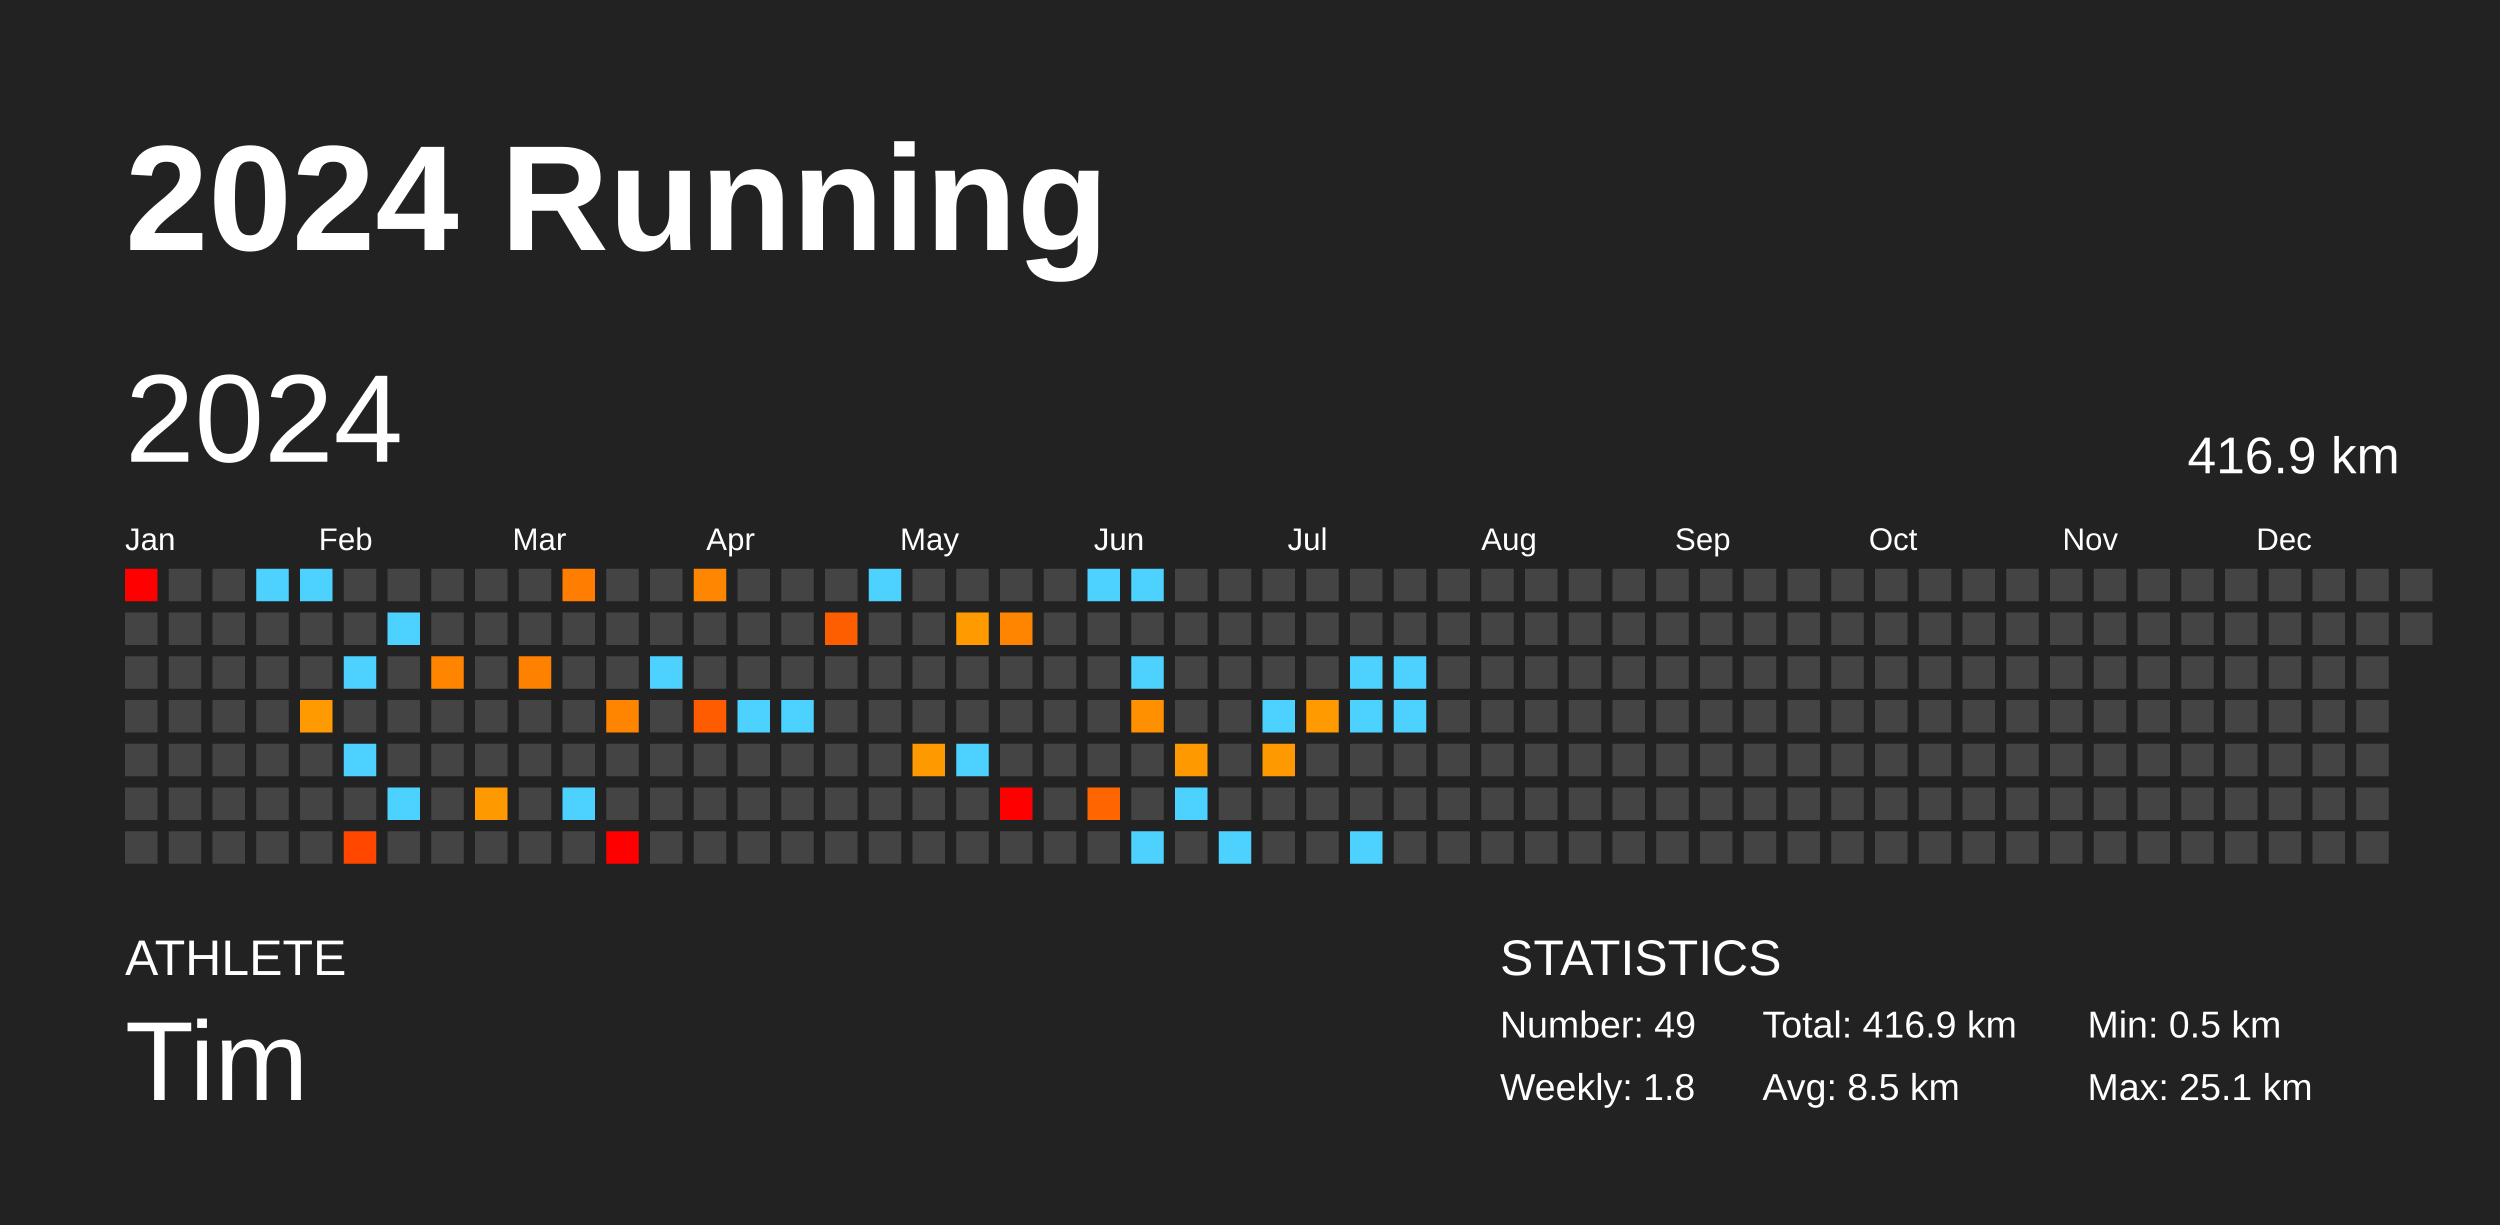
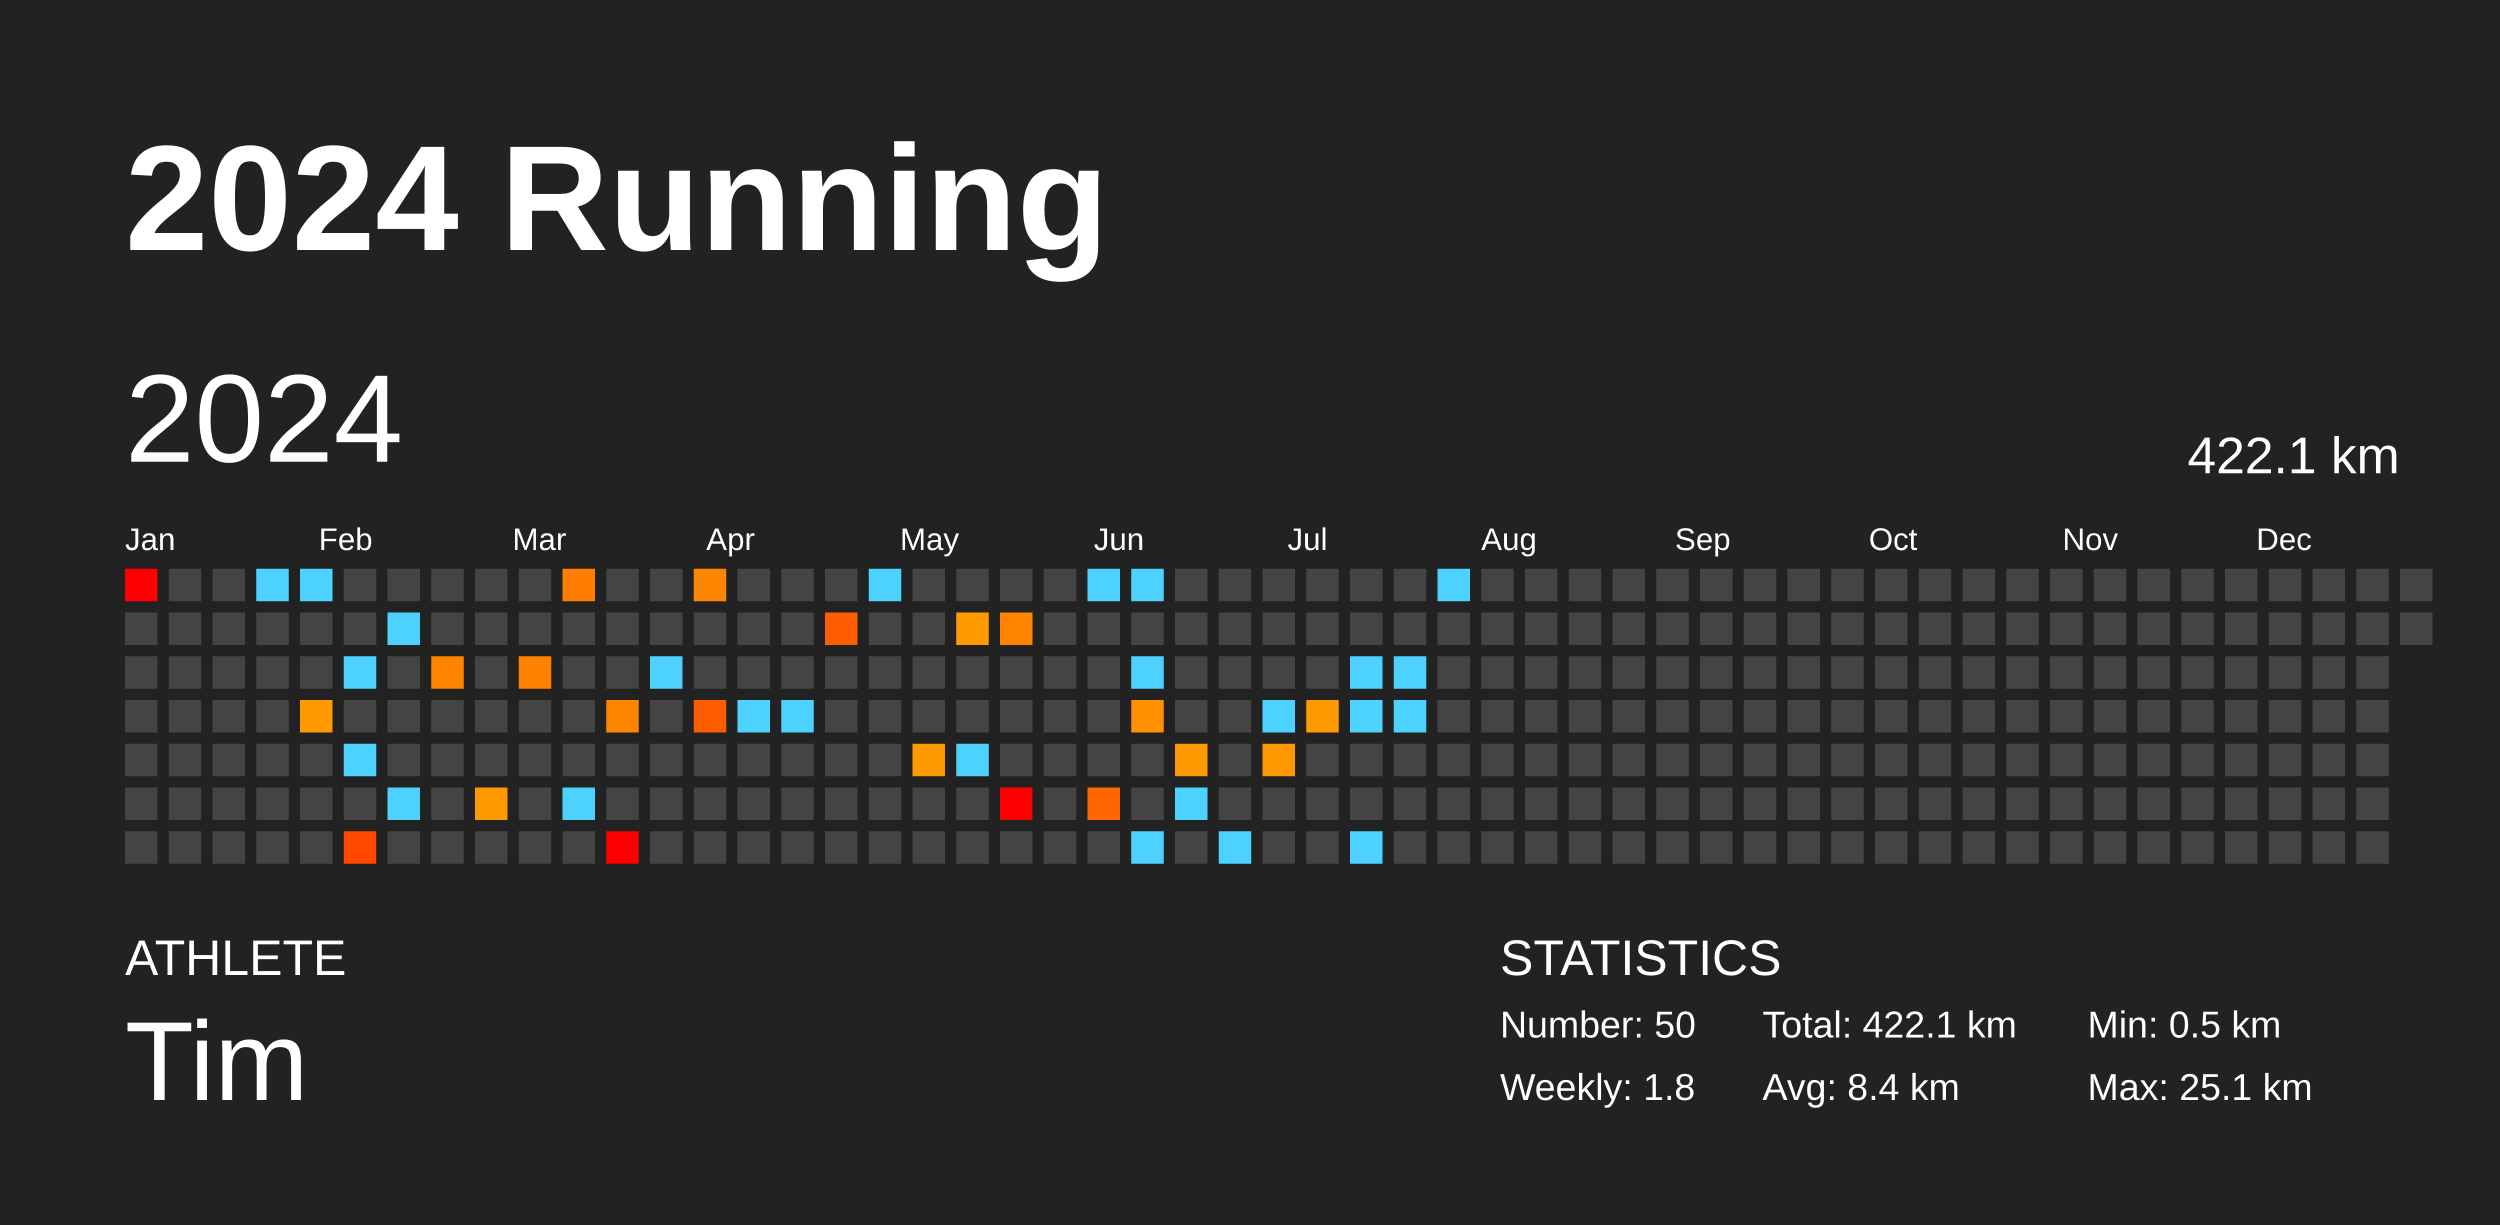
<svg xmlns="http://www.w3.org/2000/svg" baseProfile="full" height="98mm" version="1.1" viewBox="0,0,200,98" width="200mm">
  <defs />
  <rect fill="#222222" height="98" width="200" x="0" y="0" />
  <text fill="#FFFFFF" style="font-size:12px; font-family:Arial; font-weight:bold;" x="10" y="20">2024 Running</text>
  <text fill="#FFFFFF" style="font-size:4px; font-family:Arial" x="10" y="78">ATHLETE</text>
  <text fill="#FFFFFF" style="font-size:9px; font-family:Arial" x="10" y="88">Tim</text>
  <text fill="#FFFFFF" style="font-size:4px; font-family:Arial" x="120" y="78">STATISTICS</text>
-   <text fill="#FFFFFF" style="font-size:3px; font-family:Arial" x="120" y="83">Number: 49</text>
+   <text fill="#FFFFFF" style="font-size:3px; font-family:Arial" x="120" y="83">Number: 50</text>
  <text fill="#FFFFFF" style="font-size:3px; font-family:Arial" x="120" y="88">Weekly: 1.8</text>
-   <text fill="#FFFFFF" style="font-size:3px; font-family:Arial" x="141" y="83">Total: 416.9 km</text>
-   <text fill="#FFFFFF" style="font-size:3px; font-family:Arial" x="141" y="88">Avg: 8.5 km</text>
+   <text fill="#FFFFFF" style="font-size:3px; font-family:Arial" x="141" y="83">Total: 422.1 km</text>
+   <text fill="#FFFFFF" style="font-size:3px; font-family:Arial" x="141" y="88">Avg: 8.4 km</text>
  <text fill="#FFFFFF" style="font-size:3px; font-family:Arial" x="167" y="83">Min: 0.5 km</text>
  <text fill="#FFFFFF" style="font-size:3px; font-family:Arial" x="167" y="88">Max: 25.1 km</text>
  <text dominant-baseline="hanging" fill="#FFFFFF" style="font-size:10.0px; font-family:Arial;" x="10" y="30">2024</text>
-   <text dominant-baseline="hanging" fill="#FFFFFF" style="font-size:4.125px; font-family:Arial;" x="175" y="35">416.9 km</text>
+   <text dominant-baseline="hanging" fill="#FFFFFF" style="font-size:4.125px; font-family:Arial;" x="175" y="35">422.1 km</text>
  <text fill="#FFFFFF" style="font-size:2.5px; font-family:Arial" x="10.0" y="44">Jan</text>
  <text fill="#FFFFFF" style="font-size:2.5px; font-family:Arial" x="25.5" y="44">Feb</text>
  <text fill="#FFFFFF" style="font-size:2.5px; font-family:Arial" x="41.0" y="44">Mar</text>
  <text fill="#FFFFFF" style="font-size:2.5px; font-family:Arial" x="56.5" y="44">Apr</text>
  <text fill="#FFFFFF" style="font-size:2.5px; font-family:Arial" x="72.0" y="44">May</text>
  <text fill="#FFFFFF" style="font-size:2.5px; font-family:Arial" x="87.5" y="44">Jun</text>
  <text fill="#FFFFFF" style="font-size:2.5px; font-family:Arial" x="103.0" y="44">Jul</text>
  <text fill="#FFFFFF" style="font-size:2.5px; font-family:Arial" x="118.5" y="44">Aug</text>
  <text fill="#FFFFFF" style="font-size:2.5px; font-family:Arial" x="134.0" y="44">Sep</text>
  <text fill="#FFFFFF" style="font-size:2.5px; font-family:Arial" x="149.5" y="44">Oct</text>
  <text fill="#FFFFFF" style="font-size:2.5px; font-family:Arial" x="165.0" y="44">Nov</text>
  <text fill="#FFFFFF" style="font-size:2.5px; font-family:Arial" x="180.5" y="44">Dec</text>
  <rect fill="red" height="2.6" width="2.6" x="10.0" y="45.5" />
  <rect fill="#444444" height="2.6" width="2.6" x="10.0" y="49.0" />
  <rect fill="#444444" height="2.6" width="2.6" x="10.0" y="52.5" />
  <rect fill="#444444" height="2.6" width="2.6" x="10.0" y="56.0" />
  <rect fill="#444444" height="2.6" width="2.6" x="10.0" y="59.5" />
  <rect fill="#444444" height="2.6" width="2.6" x="10.0" y="63.0" />
  <rect fill="#444444" height="2.6" width="2.6" x="10.0" y="66.5" />
  <rect fill="#444444" height="2.6" width="2.6" x="13.5" y="45.5" />
  <rect fill="#444444" height="2.6" width="2.6" x="13.5" y="49.0" />
  <rect fill="#444444" height="2.6" width="2.6" x="13.5" y="52.5" />
  <rect fill="#444444" height="2.6" width="2.6" x="13.5" y="56.0" />
  <rect fill="#444444" height="2.6" width="2.6" x="13.5" y="59.5" />
  <rect fill="#444444" height="2.6" width="2.6" x="13.5" y="63.0" />
  <rect fill="#444444" height="2.6" width="2.6" x="13.5" y="66.5" />
  <rect fill="#444444" height="2.6" width="2.6" x="17.0" y="45.5" />
  <rect fill="#444444" height="2.6" width="2.6" x="17.0" y="49.0" />
  <rect fill="#444444" height="2.6" width="2.6" x="17.0" y="52.5" />
  <rect fill="#444444" height="2.6" width="2.6" x="17.0" y="56.0" />
  <rect fill="#444444" height="2.6" width="2.6" x="17.0" y="59.5" />
  <rect fill="#444444" height="2.6" width="2.6" x="17.0" y="63.0" />
  <rect fill="#444444" height="2.6" width="2.6" x="17.0" y="66.5" />
  <rect fill="#4dd2ff" height="2.6" width="2.6" x="20.5" y="45.5" />
  <rect fill="#444444" height="2.6" width="2.6" x="20.5" y="49.0" />
  <rect fill="#444444" height="2.6" width="2.6" x="20.5" y="52.5" />
  <rect fill="#444444" height="2.6" width="2.6" x="20.5" y="56.0" />
  <rect fill="#444444" height="2.6" width="2.6" x="20.5" y="59.5" />
  <rect fill="#444444" height="2.6" width="2.6" x="20.5" y="63.0" />
  <rect fill="#444444" height="2.6" width="2.6" x="20.5" y="66.5" />
  <rect fill="#4dd2ff" height="2.6" width="2.6" x="24.0" y="45.5" />
  <rect fill="#444444" height="2.6" width="2.6" x="24.0" y="49.0" />
  <rect fill="#444444" height="2.6" width="2.6" x="24.0" y="52.5" />
  <rect fill="#ff9b00" height="2.6" width="2.6" x="24.0" y="56.0" />
  <rect fill="#444444" height="2.6" width="2.6" x="24.0" y="59.5" />
  <rect fill="#444444" height="2.6" width="2.6" x="24.0" y="63.0" />
  <rect fill="#444444" height="2.6" width="2.6" x="24.0" y="66.5" />
  <rect fill="#444444" height="2.6" width="2.6" x="27.5" y="45.5" />
  <rect fill="#444444" height="2.6" width="2.6" x="27.5" y="49.0" />
  <rect fill="#4dd2ff" height="2.6" width="2.6" x="27.5" y="52.5" />
  <rect fill="#444444" height="2.6" width="2.6" x="27.5" y="56.0" />
  <rect fill="#4dd2ff" height="2.6" width="2.6" x="27.5" y="59.5" />
  <rect fill="#444444" height="2.6" width="2.6" x="27.5" y="63.0" />
  <rect fill="#ff4700" height="2.6" width="2.6" x="27.5" y="66.5" />
  <rect fill="#444444" height="2.6" width="2.6" x="31.0" y="45.5" />
  <rect fill="#4dd2ff" height="2.6" width="2.6" x="31.0" y="49.0" />
  <rect fill="#444444" height="2.6" width="2.6" x="31.0" y="52.5" />
  <rect fill="#444444" height="2.6" width="2.6" x="31.0" y="56.0" />
  <rect fill="#444444" height="2.6" width="2.6" x="31.0" y="59.5" />
  <rect fill="#4dd2ff" height="2.6" width="2.6" x="31.0" y="63.0" />
  <rect fill="#444444" height="2.6" width="2.6" x="31.0" y="66.5" />
  <rect fill="#444444" height="2.6" width="2.6" x="34.5" y="45.5" />
  <rect fill="#444444" height="2.6" width="2.6" x="34.5" y="49.0" />
  <rect fill="#ff8500" height="2.6" width="2.6" x="34.5" y="52.5" />
  <rect fill="#444444" height="2.6" width="2.6" x="34.5" y="56.0" />
  <rect fill="#444444" height="2.6" width="2.6" x="34.5" y="59.5" />
  <rect fill="#444444" height="2.6" width="2.6" x="34.5" y="63.0" />
  <rect fill="#444444" height="2.6" width="2.6" x="34.5" y="66.5" />
  <rect fill="#444444" height="2.6" width="2.6" x="38.0" y="45.5" />
  <rect fill="#444444" height="2.6" width="2.6" x="38.0" y="49.0" />
  <rect fill="#444444" height="2.6" width="2.6" x="38.0" y="52.5" />
  <rect fill="#444444" height="2.6" width="2.6" x="38.0" y="56.0" />
  <rect fill="#444444" height="2.6" width="2.6" x="38.0" y="59.5" />
  <rect fill="#ff9900" height="2.6" width="2.6" x="38.0" y="63.0" />
  <rect fill="#444444" height="2.6" width="2.6" x="38.0" y="66.5" />
  <rect fill="#444444" height="2.6" width="2.6" x="41.5" y="45.5" />
  <rect fill="#444444" height="2.6" width="2.6" x="41.5" y="49.0" />
  <rect fill="#ff8100" height="2.6" width="2.6" x="41.5" y="52.5" />
  <rect fill="#444444" height="2.6" width="2.6" x="41.5" y="56.0" />
  <rect fill="#444444" height="2.6" width="2.6" x="41.5" y="59.5" />
  <rect fill="#444444" height="2.6" width="2.6" x="41.5" y="63.0" />
  <rect fill="#444444" height="2.6" width="2.6" x="41.5" y="66.5" />
  <rect fill="#ff7d00" height="2.6" width="2.6" x="45.0" y="45.5" />
  <rect fill="#444444" height="2.6" width="2.6" x="45.0" y="49.0" />
  <rect fill="#444444" height="2.6" width="2.6" x="45.0" y="52.5" />
  <rect fill="#444444" height="2.6" width="2.6" x="45.0" y="56.0" />
  <rect fill="#444444" height="2.6" width="2.6" x="45.0" y="59.5" />
  <rect fill="#4dd2ff" height="2.6" width="2.6" x="45.0" y="63.0" />
  <rect fill="#444444" height="2.6" width="2.6" x="45.0" y="66.5" />
  <rect fill="#444444" height="2.6" width="2.6" x="48.5" y="45.5" />
  <rect fill="#444444" height="2.6" width="2.6" x="48.5" y="49.0" />
  <rect fill="#444444" height="2.6" width="2.6" x="48.5" y="52.5" />
  <rect fill="#ff8400" height="2.6" width="2.6" x="48.5" y="56.0" />
  <rect fill="#444444" height="2.6" width="2.6" x="48.5" y="59.5" />
  <rect fill="#444444" height="2.6" width="2.6" x="48.5" y="63.0" />
  <rect fill="red" height="2.6" width="2.6" x="48.5" y="66.5" />
  <rect fill="#444444" height="2.6" width="2.6" x="52.0" y="45.5" />
  <rect fill="#444444" height="2.6" width="2.6" x="52.0" y="49.0" />
  <rect fill="#4dd2ff" height="2.6" width="2.6" x="52.0" y="52.5" />
  <rect fill="#444444" height="2.6" width="2.6" x="52.0" y="56.0" />
  <rect fill="#444444" height="2.6" width="2.6" x="52.0" y="59.5" />
  <rect fill="#444444" height="2.6" width="2.6" x="52.0" y="63.0" />
  <rect fill="#444444" height="2.6" width="2.6" x="52.0" y="66.5" />
  <rect fill="#ff8600" height="2.6" width="2.6" x="55.5" y="45.5" />
  <rect fill="#444444" height="2.6" width="2.6" x="55.5" y="49.0" />
  <rect fill="#444444" height="2.6" width="2.6" x="55.5" y="52.5" />
  <rect fill="#ff5c00" height="2.6" width="2.6" x="55.5" y="56.0" />
  <rect fill="#444444" height="2.6" width="2.6" x="55.5" y="59.5" />
  <rect fill="#444444" height="2.6" width="2.6" x="55.5" y="63.0" />
  <rect fill="#444444" height="2.6" width="2.6" x="55.5" y="66.5" />
  <rect fill="#444444" height="2.6" width="2.6" x="59.0" y="45.5" />
  <rect fill="#444444" height="2.6" width="2.6" x="59.0" y="49.0" />
  <rect fill="#444444" height="2.6" width="2.6" x="59.0" y="52.5" />
  <rect fill="#4dd2ff" height="2.6" width="2.6" x="59.0" y="56.0" />
  <rect fill="#444444" height="2.6" width="2.6" x="59.0" y="59.5" />
  <rect fill="#444444" height="2.6" width="2.6" x="59.0" y="63.0" />
  <rect fill="#444444" height="2.6" width="2.6" x="59.0" y="66.5" />
  <rect fill="#444444" height="2.6" width="2.6" x="62.5" y="45.5" />
  <rect fill="#444444" height="2.6" width="2.6" x="62.5" y="49.0" />
  <rect fill="#444444" height="2.6" width="2.6" x="62.5" y="52.5" />
  <rect fill="#4dd2ff" height="2.6" width="2.6" x="62.5" y="56.0" />
  <rect fill="#444444" height="2.6" width="2.6" x="62.5" y="59.5" />
  <rect fill="#444444" height="2.6" width="2.6" x="62.5" y="63.0" />
  <rect fill="#444444" height="2.6" width="2.6" x="62.5" y="66.5" />
  <rect fill="#444444" height="2.6" width="2.6" x="66.0" y="45.5" />
  <rect fill="#ff5e00" height="2.6" width="2.6" x="66.0" y="49.0" />
  <rect fill="#444444" height="2.6" width="2.6" x="66.0" y="52.5" />
  <rect fill="#444444" height="2.6" width="2.6" x="66.0" y="56.0" />
  <rect fill="#444444" height="2.6" width="2.6" x="66.0" y="59.5" />
  <rect fill="#444444" height="2.6" width="2.6" x="66.0" y="63.0" />
  <rect fill="#444444" height="2.6" width="2.6" x="66.0" y="66.5" />
  <rect fill="#4dd2ff" height="2.6" width="2.6" x="69.5" y="45.5" />
  <rect fill="#444444" height="2.6" width="2.6" x="69.5" y="49.0" />
  <rect fill="#444444" height="2.6" width="2.6" x="69.5" y="52.5" />
  <rect fill="#444444" height="2.6" width="2.6" x="69.5" y="56.0" />
  <rect fill="#444444" height="2.6" width="2.6" x="69.5" y="59.5" />
  <rect fill="#444444" height="2.6" width="2.6" x="69.5" y="63.0" />
  <rect fill="#444444" height="2.6" width="2.6" x="69.5" y="66.5" />
  <rect fill="#444444" height="2.6" width="2.6" x="73.0" y="45.5" />
  <rect fill="#444444" height="2.6" width="2.6" x="73.0" y="49.0" />
  <rect fill="#444444" height="2.6" width="2.6" x="73.0" y="52.5" />
  <rect fill="#444444" height="2.6" width="2.6" x="73.0" y="56.0" />
  <rect fill="#ff9900" height="2.6" width="2.6" x="73.0" y="59.5" />
  <rect fill="#444444" height="2.6" width="2.6" x="73.0" y="63.0" />
  <rect fill="#444444" height="2.6" width="2.6" x="73.0" y="66.5" />
  <rect fill="#444444" height="2.6" width="2.6" x="76.5" y="45.5" />
  <rect fill="#ff9b00" height="2.6" width="2.6" x="76.5" y="49.0" />
  <rect fill="#444444" height="2.6" width="2.6" x="76.5" y="52.5" />
  <rect fill="#444444" height="2.6" width="2.6" x="76.5" y="56.0" />
  <rect fill="#4dd2ff" height="2.6" width="2.6" x="76.5" y="59.5" />
  <rect fill="#444444" height="2.6" width="2.6" x="76.5" y="63.0" />
  <rect fill="#444444" height="2.6" width="2.6" x="76.5" y="66.5" />
  <rect fill="#444444" height="2.6" width="2.6" x="80.0" y="45.5" />
  <rect fill="#ff8500" height="2.6" width="2.6" x="80.0" y="49.0" />
  <rect fill="#444444" height="2.6" width="2.6" x="80.0" y="52.5" />
  <rect fill="#444444" height="2.6" width="2.6" x="80.0" y="56.0" />
  <rect fill="#444444" height="2.6" width="2.6" x="80.0" y="59.5" />
  <rect fill="red" height="2.6" width="2.6" x="80.0" y="63.0" />
  <rect fill="#444444" height="2.6" width="2.6" x="80.0" y="66.5" />
  <rect fill="#444444" height="2.6" width="2.6" x="83.5" y="45.5" />
  <rect fill="#444444" height="2.6" width="2.6" x="83.5" y="49.0" />
  <rect fill="#444444" height="2.6" width="2.6" x="83.5" y="52.5" />
  <rect fill="#444444" height="2.6" width="2.6" x="83.5" y="56.0" />
  <rect fill="#444444" height="2.6" width="2.6" x="83.5" y="59.5" />
  <rect fill="#444444" height="2.6" width="2.6" x="83.5" y="63.0" />
  <rect fill="#444444" height="2.6" width="2.6" x="83.5" y="66.5" />
  <rect fill="#4dd2ff" height="2.6" width="2.6" x="87.0" y="45.5" />
  <rect fill="#444444" height="2.6" width="2.6" x="87.0" y="49.0" />
  <rect fill="#444444" height="2.6" width="2.6" x="87.0" y="52.5" />
  <rect fill="#444444" height="2.6" width="2.6" x="87.0" y="56.0" />
  <rect fill="#444444" height="2.6" width="2.6" x="87.0" y="59.5" />
  <rect fill="#ff6500" height="2.6" width="2.6" x="87.0" y="63.0" />
  <rect fill="#444444" height="2.6" width="2.6" x="87.0" y="66.5" />
  <rect fill="#4dd2ff" height="2.6" width="2.6" x="90.5" y="45.5" />
  <rect fill="#444444" height="2.6" width="2.6" x="90.5" y="49.0" />
  <rect fill="#4dd2ff" height="2.6" width="2.6" x="90.5" y="52.5" />
  <rect fill="#ff9000" height="2.6" width="2.6" x="90.5" y="56.0" />
  <rect fill="#444444" height="2.6" width="2.6" x="90.5" y="59.5" />
  <rect fill="#444444" height="2.6" width="2.6" x="90.5" y="63.0" />
  <rect fill="#4dd2ff" height="2.6" width="2.6" x="90.5" y="66.5" />
  <rect fill="#444444" height="2.6" width="2.6" x="94.0" y="45.5" />
  <rect fill="#444444" height="2.6" width="2.6" x="94.0" y="49.0" />
  <rect fill="#444444" height="2.6" width="2.6" x="94.0" y="52.5" />
  <rect fill="#444444" height="2.6" width="2.6" x="94.0" y="56.0" />
  <rect fill="#ff9900" height="2.6" width="2.6" x="94.0" y="59.5" />
  <rect fill="#4dd2ff" height="2.6" width="2.6" x="94.0" y="63.0" />
  <rect fill="#444444" height="2.6" width="2.6" x="94.0" y="66.5" />
  <rect fill="#444444" height="2.6" width="2.6" x="97.5" y="45.5" />
  <rect fill="#444444" height="2.6" width="2.6" x="97.5" y="49.0" />
  <rect fill="#444444" height="2.6" width="2.6" x="97.5" y="52.5" />
  <rect fill="#444444" height="2.6" width="2.6" x="97.5" y="56.0" />
  <rect fill="#444444" height="2.6" width="2.6" x="97.5" y="59.5" />
  <rect fill="#444444" height="2.6" width="2.6" x="97.5" y="63.0" />
  <rect fill="#4dd2ff" height="2.6" width="2.6" x="97.5" y="66.5" />
  <rect fill="#444444" height="2.6" width="2.6" x="101.0" y="45.5" />
  <rect fill="#444444" height="2.6" width="2.6" x="101.0" y="49.0" />
  <rect fill="#444444" height="2.6" width="2.6" x="101.0" y="52.5" />
  <rect fill="#4dd2ff" height="2.6" width="2.6" x="101.0" y="56.0" />
  <rect fill="#ff9900" height="2.6" width="2.6" x="101.0" y="59.5" />
  <rect fill="#444444" height="2.6" width="2.6" x="101.0" y="63.0" />
  <rect fill="#444444" height="2.6" width="2.6" x="101.0" y="66.5" />
  <rect fill="#444444" height="2.6" width="2.6" x="104.5" y="45.5" />
  <rect fill="#444444" height="2.6" width="2.6" x="104.5" y="49.0" />
  <rect fill="#444444" height="2.6" width="2.6" x="104.5" y="52.5" />
  <rect fill="#ff9a00" height="2.6" width="2.6" x="104.5" y="56.0" />
  <rect fill="#444444" height="2.6" width="2.6" x="104.5" y="59.5" />
  <rect fill="#444444" height="2.6" width="2.6" x="104.5" y="63.0" />
  <rect fill="#444444" height="2.6" width="2.6" x="104.5" y="66.5" />
  <rect fill="#444444" height="2.6" width="2.6" x="108.0" y="45.5" />
  <rect fill="#444444" height="2.6" width="2.6" x="108.0" y="49.0" />
  <rect fill="#4dd2ff" height="2.6" width="2.6" x="108.0" y="52.5" />
  <rect fill="#4dd2ff" height="2.6" width="2.6" x="108.0" y="56.0" />
  <rect fill="#444444" height="2.6" width="2.6" x="108.0" y="59.5" />
  <rect fill="#444444" height="2.6" width="2.6" x="108.0" y="63.0" />
  <rect fill="#4dd2ff" height="2.6" width="2.6" x="108.0" y="66.5" />
  <rect fill="#444444" height="2.6" width="2.6" x="111.5" y="45.5" />
  <rect fill="#444444" height="2.6" width="2.6" x="111.5" y="49.0" />
  <rect fill="#4dd2ff" height="2.6" width="2.6" x="111.5" y="52.5" />
  <rect fill="#4dd2ff" height="2.6" width="2.6" x="111.5" y="56.0" />
  <rect fill="#444444" height="2.6" width="2.6" x="111.5" y="59.5" />
  <rect fill="#444444" height="2.6" width="2.6" x="111.5" y="63.0" />
  <rect fill="#444444" height="2.6" width="2.6" x="111.5" y="66.5" />
-   <rect fill="#444444" height="2.6" width="2.6" x="115.0" y="45.5" />
+   <rect fill="#4dd2ff" height="2.6" width="2.6" x="115.0" y="45.5" />
  <rect fill="#444444" height="2.6" width="2.6" x="115.0" y="49.0" />
  <rect fill="#444444" height="2.6" width="2.6" x="115.0" y="52.5" />
  <rect fill="#444444" height="2.6" width="2.6" x="115.0" y="56.0" />
  <rect fill="#444444" height="2.6" width="2.6" x="115.0" y="59.5" />
  <rect fill="#444444" height="2.6" width="2.6" x="115.0" y="63.0" />
  <rect fill="#444444" height="2.6" width="2.6" x="115.0" y="66.5" />
  <rect fill="#444444" height="2.6" width="2.6" x="118.5" y="45.5" />
  <rect fill="#444444" height="2.6" width="2.6" x="118.5" y="49.0" />
  <rect fill="#444444" height="2.6" width="2.6" x="118.5" y="52.5" />
  <rect fill="#444444" height="2.6" width="2.6" x="118.5" y="56.0" />
  <rect fill="#444444" height="2.6" width="2.6" x="118.5" y="59.5" />
  <rect fill="#444444" height="2.6" width="2.6" x="118.5" y="63.0" />
  <rect fill="#444444" height="2.6" width="2.6" x="118.5" y="66.5" />
  <rect fill="#444444" height="2.6" width="2.6" x="122.0" y="45.5" />
  <rect fill="#444444" height="2.6" width="2.6" x="122.0" y="49.0" />
  <rect fill="#444444" height="2.6" width="2.6" x="122.0" y="52.5" />
  <rect fill="#444444" height="2.6" width="2.6" x="122.0" y="56.0" />
  <rect fill="#444444" height="2.6" width="2.6" x="122.0" y="59.5" />
  <rect fill="#444444" height="2.6" width="2.6" x="122.0" y="63.0" />
  <rect fill="#444444" height="2.6" width="2.6" x="122.0" y="66.5" />
  <rect fill="#444444" height="2.6" width="2.6" x="125.5" y="45.5" />
  <rect fill="#444444" height="2.6" width="2.6" x="125.5" y="49.0" />
  <rect fill="#444444" height="2.6" width="2.6" x="125.5" y="52.5" />
  <rect fill="#444444" height="2.6" width="2.6" x="125.5" y="56.0" />
  <rect fill="#444444" height="2.6" width="2.6" x="125.5" y="59.5" />
  <rect fill="#444444" height="2.6" width="2.6" x="125.5" y="63.0" />
  <rect fill="#444444" height="2.6" width="2.6" x="125.5" y="66.5" />
  <rect fill="#444444" height="2.6" width="2.6" x="129.0" y="45.5" />
  <rect fill="#444444" height="2.6" width="2.6" x="129.0" y="49.0" />
  <rect fill="#444444" height="2.6" width="2.6" x="129.0" y="52.5" />
  <rect fill="#444444" height="2.6" width="2.6" x="129.0" y="56.0" />
  <rect fill="#444444" height="2.6" width="2.6" x="129.0" y="59.5" />
  <rect fill="#444444" height="2.6" width="2.6" x="129.0" y="63.0" />
  <rect fill="#444444" height="2.6" width="2.6" x="129.0" y="66.5" />
  <rect fill="#444444" height="2.6" width="2.6" x="132.5" y="45.5" />
  <rect fill="#444444" height="2.6" width="2.6" x="132.5" y="49.0" />
  <rect fill="#444444" height="2.6" width="2.6" x="132.5" y="52.5" />
  <rect fill="#444444" height="2.6" width="2.6" x="132.5" y="56.0" />
  <rect fill="#444444" height="2.6" width="2.6" x="132.5" y="59.5" />
  <rect fill="#444444" height="2.6" width="2.6" x="132.5" y="63.0" />
  <rect fill="#444444" height="2.6" width="2.6" x="132.5" y="66.5" />
  <rect fill="#444444" height="2.6" width="2.6" x="136.0" y="45.5" />
  <rect fill="#444444" height="2.6" width="2.6" x="136.0" y="49.0" />
  <rect fill="#444444" height="2.6" width="2.6" x="136.0" y="52.5" />
  <rect fill="#444444" height="2.6" width="2.6" x="136.0" y="56.0" />
  <rect fill="#444444" height="2.6" width="2.6" x="136.0" y="59.5" />
  <rect fill="#444444" height="2.6" width="2.6" x="136.0" y="63.0" />
  <rect fill="#444444" height="2.6" width="2.6" x="136.0" y="66.5" />
  <rect fill="#444444" height="2.6" width="2.6" x="139.5" y="45.5" />
  <rect fill="#444444" height="2.6" width="2.6" x="139.5" y="49.0" />
  <rect fill="#444444" height="2.6" width="2.6" x="139.5" y="52.5" />
  <rect fill="#444444" height="2.6" width="2.6" x="139.5" y="56.0" />
  <rect fill="#444444" height="2.6" width="2.6" x="139.5" y="59.5" />
  <rect fill="#444444" height="2.6" width="2.6" x="139.5" y="63.0" />
  <rect fill="#444444" height="2.6" width="2.6" x="139.5" y="66.5" />
  <rect fill="#444444" height="2.6" width="2.6" x="143.0" y="45.5" />
  <rect fill="#444444" height="2.6" width="2.6" x="143.0" y="49.0" />
  <rect fill="#444444" height="2.6" width="2.6" x="143.0" y="52.5" />
  <rect fill="#444444" height="2.6" width="2.6" x="143.0" y="56.0" />
  <rect fill="#444444" height="2.6" width="2.6" x="143.0" y="59.5" />
  <rect fill="#444444" height="2.6" width="2.6" x="143.0" y="63.0" />
  <rect fill="#444444" height="2.6" width="2.6" x="143.0" y="66.5" />
  <rect fill="#444444" height="2.6" width="2.6" x="146.5" y="45.5" />
  <rect fill="#444444" height="2.6" width="2.6" x="146.5" y="49.0" />
  <rect fill="#444444" height="2.6" width="2.6" x="146.5" y="52.5" />
  <rect fill="#444444" height="2.6" width="2.6" x="146.5" y="56.0" />
  <rect fill="#444444" height="2.6" width="2.6" x="146.5" y="59.5" />
  <rect fill="#444444" height="2.6" width="2.6" x="146.5" y="63.0" />
  <rect fill="#444444" height="2.6" width="2.6" x="146.5" y="66.5" />
  <rect fill="#444444" height="2.6" width="2.6" x="150.0" y="45.5" />
  <rect fill="#444444" height="2.6" width="2.6" x="150.0" y="49.0" />
  <rect fill="#444444" height="2.6" width="2.6" x="150.0" y="52.5" />
  <rect fill="#444444" height="2.6" width="2.6" x="150.0" y="56.0" />
  <rect fill="#444444" height="2.6" width="2.6" x="150.0" y="59.5" />
  <rect fill="#444444" height="2.6" width="2.6" x="150.0" y="63.0" />
  <rect fill="#444444" height="2.6" width="2.6" x="150.0" y="66.5" />
  <rect fill="#444444" height="2.6" width="2.6" x="153.5" y="45.5" />
  <rect fill="#444444" height="2.6" width="2.6" x="153.5" y="49.0" />
  <rect fill="#444444" height="2.6" width="2.6" x="153.5" y="52.5" />
  <rect fill="#444444" height="2.6" width="2.6" x="153.5" y="56.0" />
  <rect fill="#444444" height="2.6" width="2.6" x="153.5" y="59.5" />
  <rect fill="#444444" height="2.6" width="2.6" x="153.5" y="63.0" />
  <rect fill="#444444" height="2.6" width="2.6" x="153.5" y="66.5" />
  <rect fill="#444444" height="2.6" width="2.6" x="157.0" y="45.5" />
  <rect fill="#444444" height="2.6" width="2.6" x="157.0" y="49.0" />
  <rect fill="#444444" height="2.6" width="2.6" x="157.0" y="52.5" />
  <rect fill="#444444" height="2.6" width="2.6" x="157.0" y="56.0" />
  <rect fill="#444444" height="2.6" width="2.6" x="157.0" y="59.5" />
  <rect fill="#444444" height="2.6" width="2.6" x="157.0" y="63.0" />
  <rect fill="#444444" height="2.6" width="2.6" x="157.0" y="66.5" />
  <rect fill="#444444" height="2.6" width="2.6" x="160.5" y="45.5" />
  <rect fill="#444444" height="2.6" width="2.6" x="160.5" y="49.0" />
  <rect fill="#444444" height="2.6" width="2.6" x="160.5" y="52.5" />
  <rect fill="#444444" height="2.6" width="2.6" x="160.5" y="56.0" />
  <rect fill="#444444" height="2.6" width="2.6" x="160.5" y="59.5" />
  <rect fill="#444444" height="2.6" width="2.6" x="160.5" y="63.0" />
  <rect fill="#444444" height="2.6" width="2.6" x="160.5" y="66.5" />
  <rect fill="#444444" height="2.6" width="2.6" x="164.0" y="45.5" />
  <rect fill="#444444" height="2.6" width="2.6" x="164.0" y="49.0" />
  <rect fill="#444444" height="2.6" width="2.6" x="164.0" y="52.5" />
  <rect fill="#444444" height="2.6" width="2.6" x="164.0" y="56.0" />
  <rect fill="#444444" height="2.6" width="2.6" x="164.0" y="59.5" />
  <rect fill="#444444" height="2.6" width="2.6" x="164.0" y="63.0" />
  <rect fill="#444444" height="2.6" width="2.6" x="164.0" y="66.5" />
  <rect fill="#444444" height="2.6" width="2.6" x="167.5" y="45.5" />
  <rect fill="#444444" height="2.6" width="2.6" x="167.5" y="49.0" />
  <rect fill="#444444" height="2.6" width="2.6" x="167.5" y="52.5" />
  <rect fill="#444444" height="2.6" width="2.6" x="167.5" y="56.0" />
  <rect fill="#444444" height="2.6" width="2.6" x="167.5" y="59.5" />
  <rect fill="#444444" height="2.6" width="2.6" x="167.5" y="63.0" />
  <rect fill="#444444" height="2.6" width="2.6" x="167.5" y="66.5" />
  <rect fill="#444444" height="2.6" width="2.6" x="171.0" y="45.5" />
  <rect fill="#444444" height="2.6" width="2.6" x="171.0" y="49.0" />
  <rect fill="#444444" height="2.6" width="2.6" x="171.0" y="52.5" />
  <rect fill="#444444" height="2.6" width="2.6" x="171.0" y="56.0" />
  <rect fill="#444444" height="2.6" width="2.6" x="171.0" y="59.5" />
  <rect fill="#444444" height="2.6" width="2.6" x="171.0" y="63.0" />
  <rect fill="#444444" height="2.6" width="2.6" x="171.0" y="66.5" />
  <rect fill="#444444" height="2.6" width="2.6" x="174.5" y="45.5" />
  <rect fill="#444444" height="2.6" width="2.6" x="174.5" y="49.0" />
  <rect fill="#444444" height="2.6" width="2.6" x="174.5" y="52.5" />
  <rect fill="#444444" height="2.6" width="2.6" x="174.5" y="56.0" />
  <rect fill="#444444" height="2.6" width="2.6" x="174.5" y="59.5" />
  <rect fill="#444444" height="2.6" width="2.6" x="174.5" y="63.0" />
  <rect fill="#444444" height="2.6" width="2.6" x="174.5" y="66.5" />
  <rect fill="#444444" height="2.6" width="2.6" x="178.0" y="45.5" />
  <rect fill="#444444" height="2.6" width="2.6" x="178.0" y="49.0" />
  <rect fill="#444444" height="2.6" width="2.6" x="178.0" y="52.5" />
  <rect fill="#444444" height="2.6" width="2.6" x="178.0" y="56.0" />
  <rect fill="#444444" height="2.6" width="2.6" x="178.0" y="59.5" />
  <rect fill="#444444" height="2.6" width="2.6" x="178.0" y="63.0" />
  <rect fill="#444444" height="2.6" width="2.6" x="178.0" y="66.5" />
  <rect fill="#444444" height="2.6" width="2.6" x="181.5" y="45.5" />
  <rect fill="#444444" height="2.6" width="2.6" x="181.5" y="49.0" />
  <rect fill="#444444" height="2.6" width="2.6" x="181.5" y="52.5" />
  <rect fill="#444444" height="2.6" width="2.6" x="181.5" y="56.0" />
  <rect fill="#444444" height="2.6" width="2.6" x="181.5" y="59.5" />
  <rect fill="#444444" height="2.6" width="2.6" x="181.5" y="63.0" />
  <rect fill="#444444" height="2.6" width="2.6" x="181.5" y="66.5" />
  <rect fill="#444444" height="2.6" width="2.6" x="185.0" y="45.5" />
  <rect fill="#444444" height="2.6" width="2.6" x="185.0" y="49.0" />
  <rect fill="#444444" height="2.6" width="2.6" x="185.0" y="52.5" />
  <rect fill="#444444" height="2.6" width="2.6" x="185.0" y="56.0" />
  <rect fill="#444444" height="2.6" width="2.6" x="185.0" y="59.5" />
  <rect fill="#444444" height="2.6" width="2.6" x="185.0" y="63.0" />
  <rect fill="#444444" height="2.6" width="2.6" x="185.0" y="66.5" />
  <rect fill="#444444" height="2.6" width="2.6" x="188.5" y="45.5" />
  <rect fill="#444444" height="2.6" width="2.6" x="188.5" y="49.0" />
  <rect fill="#444444" height="2.6" width="2.6" x="188.5" y="52.5" />
  <rect fill="#444444" height="2.6" width="2.6" x="188.5" y="56.0" />
  <rect fill="#444444" height="2.6" width="2.6" x="188.5" y="59.5" />
  <rect fill="#444444" height="2.6" width="2.6" x="188.5" y="63.0" />
  <rect fill="#444444" height="2.6" width="2.6" x="188.5" y="66.5" />
  <rect fill="#444444" height="2.6" width="2.6" x="192.0" y="45.5" />
  <rect fill="#444444" height="2.6" width="2.6" x="192.0" y="49.0" />
</svg>
